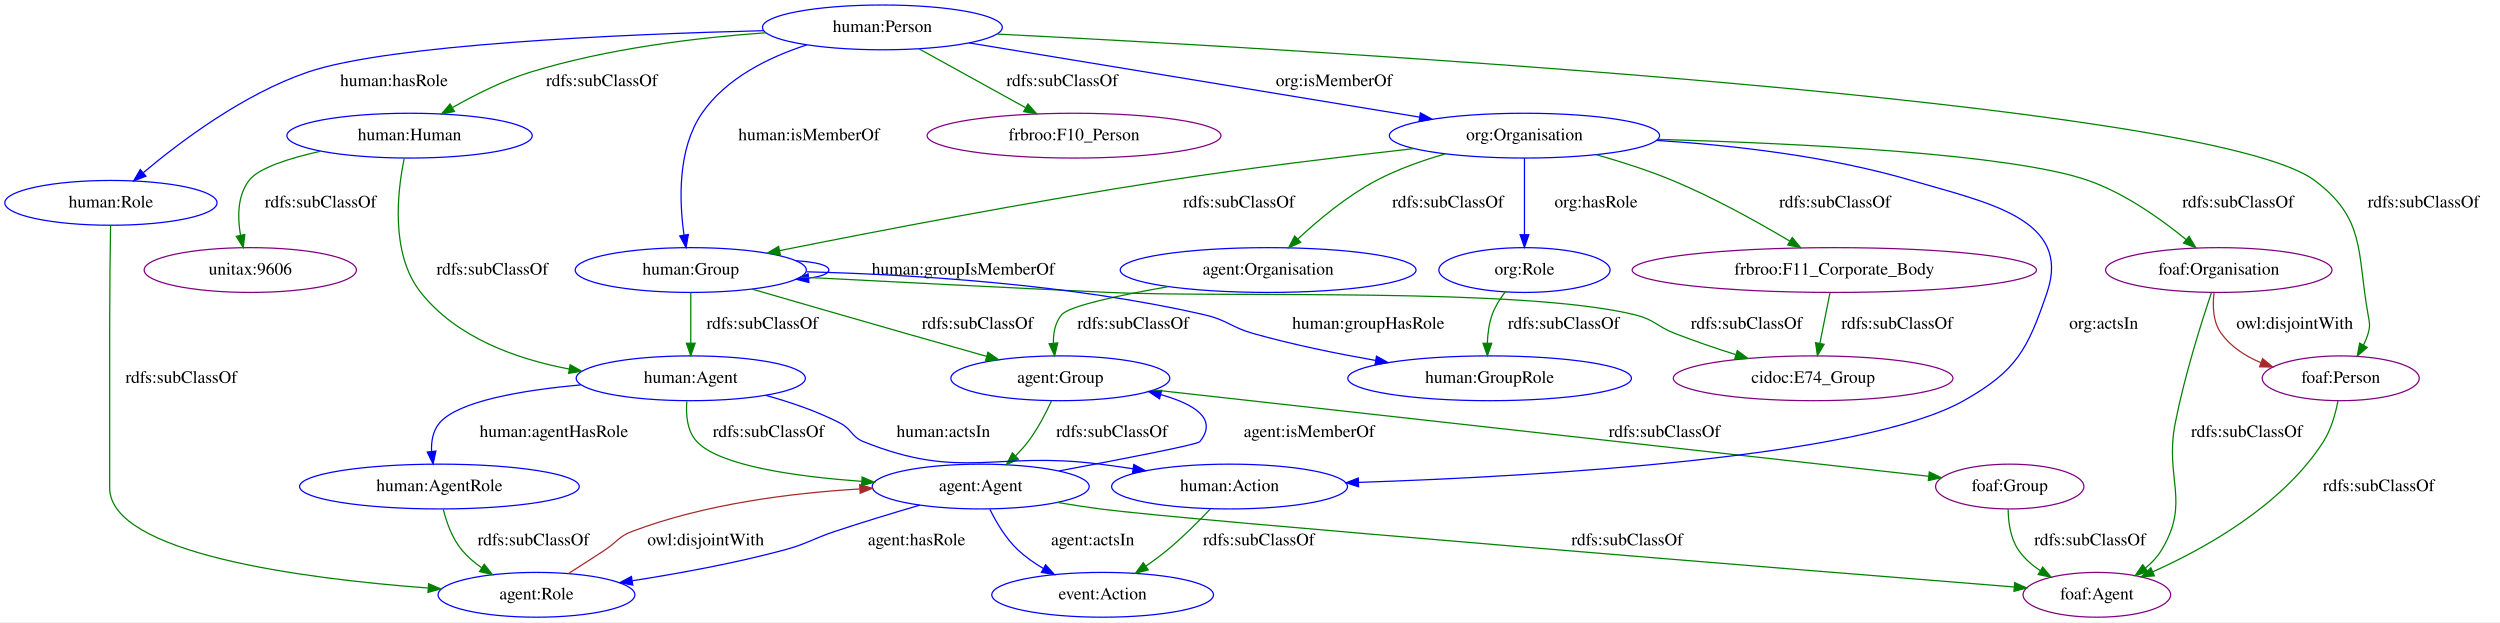
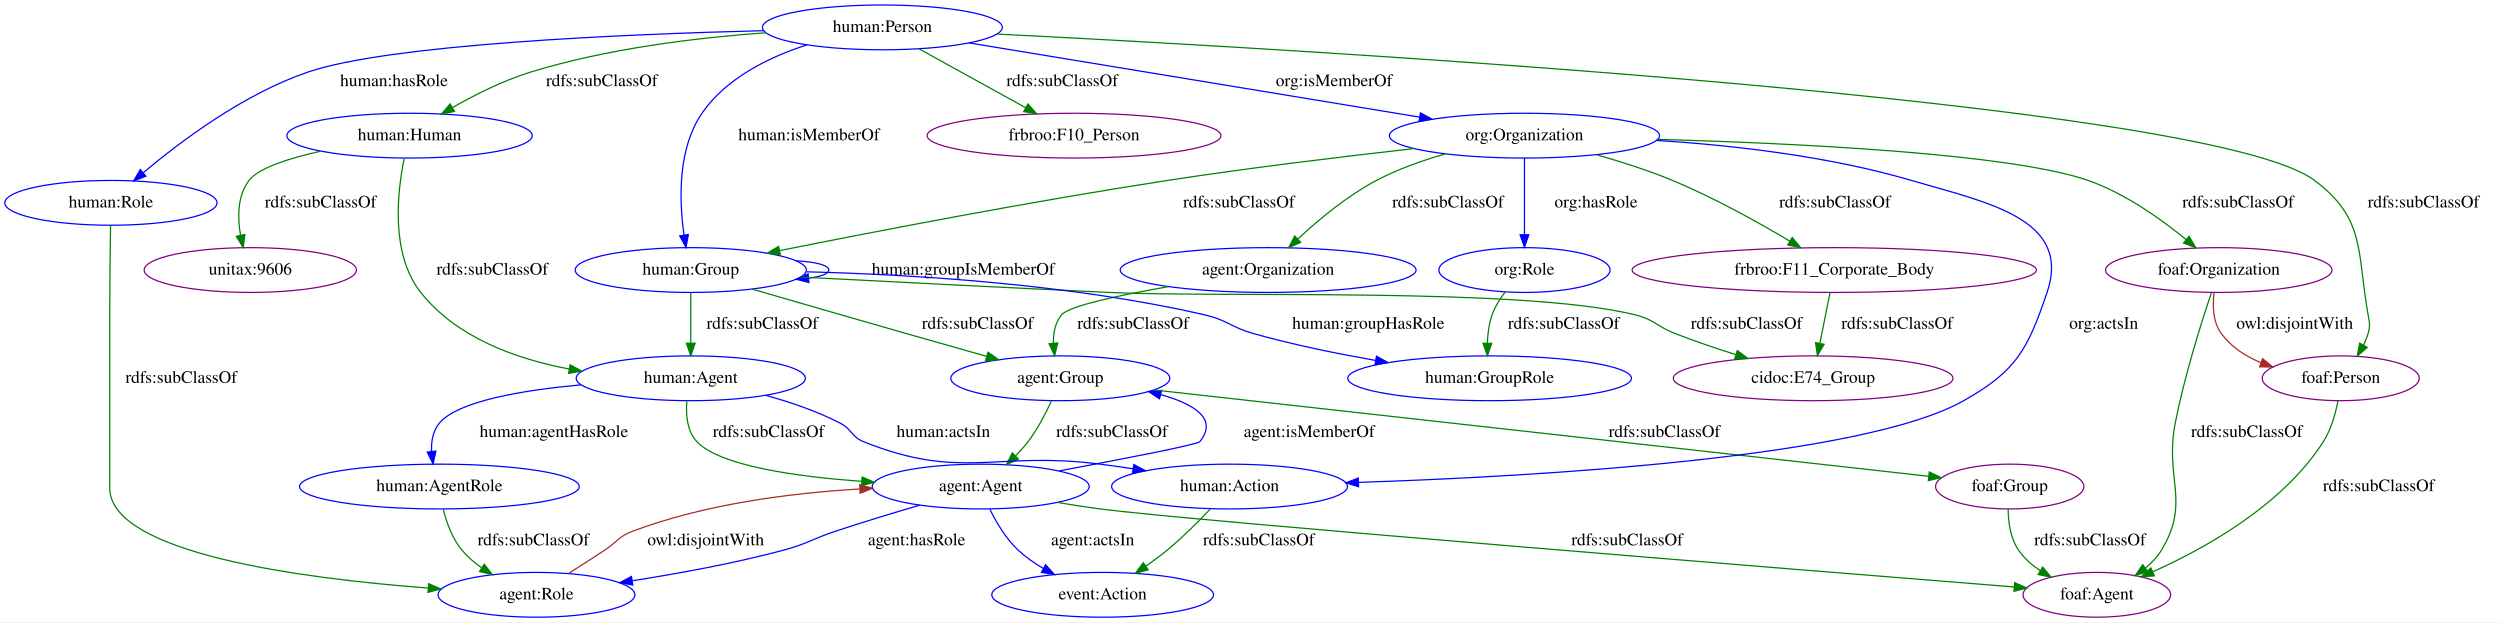
<svg xmlns="http://www.w3.org/2000/svg" xmlns:xlink="http://www.w3.org/1999/xlink" width="2009pt" height="500pt" viewBox="0.00 0.00 2009.14 500.00">
  <g id="graph0" class="graph" transform="scale(1 1) rotate(0) translate(4 496)">
    <polygon fill="white" stroke="none" points="-4,4 -4,-496 2005.14,-496 2005.14,4 -4,4" />
    <g id="node1" class="node">
      <g id="a_node1">
        <a xlink:href="http://xmlns.com/foaf/0.1/Group" xlink:title="foaf:Group">
          <ellipse fill="none" stroke="purple" cx="1611.14" cy="-105" rx="59.59" ry="18" />
          <text text-anchor="middle" x="1611.14" y="-101.3" font-family="Times,serif" font-size="14.00">foaf:Group</text>
        </a>
      </g>
    </g>
    <g id="node2" class="node">
      <g id="a_node2">
        <a xlink:href="http://xmlns.com/foaf/0.1/Agent" xlink:title="foaf:Agent">
          <ellipse fill="none" stroke="purple" cx="1681.14" cy="-18" rx="59.29" ry="18" />
          <text text-anchor="middle" x="1681.14" y="-14.3" font-family="Times,serif" font-size="14.00">foaf:Agent</text>
        </a>
      </g>
    </g>
    <g id="edge1" class="edge">
      <path fill="none" stroke="green" d="M1609.87,-86.886C1609.94,-76.535 1611.6,-63.54 1618.14,-54 1622.67,-47.399 1628.87,-41.911 1635.63,-37.392" />
      <polygon fill="green" stroke="green" points="1637.59,-40.298 1644.39,-32.176 1634.01,-34.282 1637.59,-40.298" />
      <text text-anchor="middle" x="1675.64" y="-57.8" font-family="Times,serif" font-size="14.00">rdfs:subClassOf</text>
    </g>
    <g id="node3" class="node">
      <g id="a_node3">
-         <a xlink:href="http://xmlns.com/foaf/0.1/Organisation" xlink:title="foaf:Organisation">
+         <a xlink:href="http://xmlns.com/foaf/0.1/Organization" xlink:title="foaf:Organization">
          <ellipse fill="none" stroke="purple" cx="1779.14" cy="-279" rx="90.984" ry="18" />
-           <text text-anchor="middle" x="1779.14" y="-275.3" font-family="Times,serif" font-size="14.00">foaf:Organisation</text>
+           <text text-anchor="middle" x="1779.14" y="-275.3" font-family="Times,serif" font-size="14.00">foaf:Organization</text>
        </a>
      </g>
    </g>
    <g id="edge2" class="edge">
      <path fill="none" stroke="green" d="M1773.21,-260.854C1765.34,-237.451 1751.6,-194.058 1744.14,-156 1735.38,-111.254 1756.7,-93.04 1733.14,-54 1729.82,-48.497 1725.27,-43.67 1720.22,-39.5" />
      <polygon fill="green" stroke="green" points="1722.14,-36.565 1712,-33.486 1718,-42.215 1722.14,-36.565" />
      <text text-anchor="middle" x="1801.64" y="-144.8" font-family="Times,serif" font-size="14.00">rdfs:subClassOf</text>
    </g>
    <g id="node4" class="node">
      <g id="a_node4">
        <a xlink:href="http://xmlns.com/foaf/0.1/Person" xlink:title="foaf:Person">
          <ellipse fill="none" stroke="purple" cx="1877.14" cy="-192" rx="63.089" ry="18" />
          <text text-anchor="middle" x="1877.14" y="-188.3" font-family="Times,serif" font-size="14.00">foaf:Person</text>
        </a>
      </g>
    </g>
    <g id="edge3" class="edge">
      <path fill="none" stroke="brown" d="M1775.34,-260.691C1774.06,-250.266 1774.38,-237.262 1781.14,-228 1789.02,-217.21 1800.57,-209.74 1812.95,-204.569" />
      <polygon fill="brown" stroke="brown" points="1814.35,-207.783 1822.53,-201.047 1811.94,-201.212 1814.35,-207.783" />
      <text text-anchor="middle" x="1840.14" y="-231.8" font-family="Times,serif" font-size="14.00">owl:disjointWith</text>
    </g>
    <g id="edge4" class="edge">
      <path fill="none" stroke="green" d="M1874.89,-173.761C1872.97,-163.613 1869.45,-150.874 1863.14,-141 1830.67,-90.197 1768.63,-55.533 1726.09,-36.5" />
      <polygon fill="green" stroke="green" points="1727.36,-33.235 1716.8,-32.449 1724.56,-39.653 1727.36,-33.235" />
      <text text-anchor="middle" x="1907.64" y="-101.3" font-family="Times,serif" font-size="14.00">rdfs:subClassOf</text>
    </g>
    <g id="node5" class="node">
      <g id="a_node5">
        <a xlink:href="http://www.w3.org/2002/07/owl#agent:Agent" xlink:title="agent:Agent">
          <ellipse fill="none" stroke="blue" cx="784.142" cy="-105" rx="87.185" ry="18" />
          <text text-anchor="middle" x="784.142" y="-101.3" font-family="Times,serif" font-size="14.00">agent:Agent</text>
        </a>
      </g>
    </g>
    <g id="edge5" class="edge">
      <path fill="none" stroke="green" d="M845.728,-92.244C857.141,-90.307 868.982,-88.459 880.142,-87 952.09,-77.595 1435.74,-38.596 1614.72,-24.291" />
      <polygon fill="green" stroke="green" points="1615.1,-27.771 1624.79,-23.486 1614.54,-20.794 1615.1,-27.771" />
      <text text-anchor="middle" x="1303.64" y="-57.8" font-family="Times,serif" font-size="14.00">rdfs:subClassOf</text>
    </g>
    <g id="node6" class="node">
      <g id="a_node6">
        <a xlink:href="http://www.w3.org/2002/07/owl#event:Action" xlink:title="event:Action">
          <ellipse fill="none" stroke="blue" cx="882.142" cy="-18" rx="89.084" ry="18" />
          <text text-anchor="middle" x="882.142" y="-14.3" font-family="Times,serif" font-size="14.00">event:Action</text>
        </a>
      </g>
    </g>
    <g id="edge6" class="edge">
      <path fill="none" stroke="blue" d="M791.576,-86.602C796.72,-76.144 804.391,-63.136 814.142,-54 820.069,-48.447 827.047,-43.549 834.234,-39.31" />
      <polygon fill="blue" stroke="blue" points="836.299,-42.17 843.386,-34.294 832.935,-36.031 836.299,-42.17" />
      <text text-anchor="middle" x="874.142" y="-57.8" font-family="Times,serif" font-size="14.00">agent:actsIn</text>
    </g>
    <g id="node7" class="node">
      <g id="a_node7">
        <a xlink:href="http://www.w3.org/2002/07/owl#agent:Role" xlink:title="agent:Role">
          <ellipse fill="none" stroke="blue" cx="427.142" cy="-18" rx="79.087" ry="18" />
          <text text-anchor="middle" x="427.142" y="-14.3" font-family="Times,serif" font-size="14.00">agent:Role</text>
        </a>
      </g>
    </g>
    <g id="edge7" class="edge">
      <path fill="none" stroke="blue" d="M735.267,-90.091C714.214,-83.916 689.376,-76.385 667.142,-69 648.728,-62.883 644.882,-59.033 626.142,-54 586.505,-43.353 541.532,-35.127 504.38,-29.334" />
      <polygon fill="blue" stroke="blue" points="504.534,-25.817 494.12,-27.764 503.475,-32.736 504.534,-25.817" />
      <text text-anchor="middle" x="732.642" y="-57.8" font-family="Times,serif" font-size="14.00">agent:hasRole</text>
    </g>
    <g id="node8" class="node">
      <g id="a_node8">
        <a xlink:href="http://www.w3.org/2002/07/owl#agent:Group" xlink:title="agent:Group">
          <ellipse fill="none" stroke="blue" cx="848.142" cy="-192" rx="87.985" ry="18" />
          <text text-anchor="middle" x="848.142" y="-188.3" font-family="Times,serif" font-size="14.00">agent:Group</text>
        </a>
      </g>
    </g>
    <g id="edge8" class="edge">
      <path fill="none" stroke="blue" d="M847.245,-117.595C896.975,-126.881 958.271,-138.72 960.142,-141 975.308,-159.479 955.634,-171.366 928.761,-178.889" />
      <polygon fill="blue" stroke="blue" points="927.829,-175.515 919,-181.372 929.554,-182.299 927.829,-175.515" />
      <text text-anchor="middle" x="1048.14" y="-144.8" font-family="Times,serif" font-size="14.00">agent:isMemberOf</text>
    </g>
    <g id="edge9" class="edge">
      <path fill="none" stroke="brown" d="M452.716,-35.038C462.022,-40.936 472.597,-47.711 482.142,-54 492.025,-60.511 493.073,-64.816 504.142,-69 562.381,-91.014 631.804,-99.796 686.952,-103.059" />
      <polygon fill="brown" stroke="brown" points="686.903,-106.562 697.077,-103.606 687.281,-99.572 686.903,-106.562" />
      <text text-anchor="middle" x="563.142" y="-57.8" font-family="Times,serif" font-size="14.00">owl:disjointWith</text>
    </g>
    <g id="edge11" class="edge">
      <path fill="none" stroke="green" d="M923.39,-182.617C1072.85,-165.967 1404.86,-128.981 1545.82,-113.278" />
      <polygon fill="green" stroke="green" points="1546.48,-116.725 1556.03,-112.139 1545.71,-109.768 1546.48,-116.725" />
      <text text-anchor="middle" x="1333.64" y="-144.8" font-family="Times,serif" font-size="14.00">rdfs:subClassOf</text>
    </g>
    <g id="edge10" class="edge">
      <path fill="none" stroke="green" d="M841.063,-173.928C836.454,-163.838 829.87,-151.102 822.142,-141 819.166,-137.109 815.729,-133.284 812.165,-129.676" />
      <polygon fill="green" stroke="green" points="814.424,-126.993 804.774,-122.619 809.59,-132.056 814.424,-126.993" />
      <text text-anchor="middle" x="889.642" y="-144.8" font-family="Times,serif" font-size="14.00">rdfs:subClassOf</text>
    </g>
    <g id="node9" class="node">
      <g id="a_node9">
-         <a xlink:href="http://www.w3.org/2002/07/owl#agent:Organisation" xlink:title="agent:Organisation">
+         <a xlink:href="http://www.w3.org/2002/07/owl#agent:Organization" xlink:title="agent:Organization">
          <ellipse fill="none" stroke="blue" cx="1015.14" cy="-279" rx="118.879" ry="18" />
-           <text text-anchor="middle" x="1015.14" y="-275.3" font-family="Times,serif" font-size="14.00">agent:Organisation</text>
+           <text text-anchor="middle" x="1015.14" y="-275.3" font-family="Times,serif" font-size="14.00">agent:Organization</text>
        </a>
      </g>
    </g>
    <g id="edge12" class="edge">
      <path fill="none" stroke="green" d="M934.774,-265.619C895.364,-258.737 855.059,-250.147 849.142,-243 843.926,-236.699 842.414,-228.263 842.586,-220.117" />
      <polygon fill="green" stroke="green" points="846.072,-220.428 843.552,-210.137 839.105,-219.753 846.072,-220.428" />
      <text text-anchor="middle" x="906.642" y="-231.8" font-family="Times,serif" font-size="14.00">rdfs:subClassOf</text>
    </g>
    <g id="node10" class="node">
      <g id="a_node10">
        <a xlink:href="http://www.w3.org/2002/07/owl#human:Action" xlink:title="human:Action">
          <ellipse fill="none" stroke="blue" cx="984.142" cy="-105" rx="94.783" ry="18" />
          <text text-anchor="middle" x="984.142" y="-101.3" font-family="Times,serif" font-size="14.00">human:Action</text>
        </a>
      </g>
    </g>
    <g id="edge13" class="edge">
      <path fill="none" stroke="green" d="M968.681,-86.959C959.163,-76.88 946.462,-64.145 934.142,-54 928.781,-49.584 922.86,-45.195 916.992,-41.093" />
      <polygon fill="green" stroke="green" points="918.742,-38.05 908.505,-35.32 914.805,-43.838 918.742,-38.05" />
      <text text-anchor="middle" x="1007.64" y="-57.8" font-family="Times,serif" font-size="14.00">rdfs:subClassOf</text>
    </g>
    <g id="node11" class="node">
      <g id="a_node11">
        <a xlink:href="http://www.w3.org/2002/07/owl#human:Agent" xlink:title="human:Agent">
          <ellipse fill="none" stroke="blue" cx="551.142" cy="-192" rx="92.084" ry="18" />
          <text text-anchor="middle" x="551.142" y="-188.3" font-family="Times,serif" font-size="14.00">human:Agent</text>
        </a>
      </g>
    </g>
    <g id="edge14" class="edge">
      <path fill="none" stroke="green" d="M547.985,-173.535C547.104,-162.783 548.097,-149.481 556.142,-141 574.37,-121.786 634.627,-113.084 688.616,-109.16" />
      <polygon fill="green" stroke="green" points="688.873,-112.65 698.613,-108.481 688.399,-105.666 688.873,-112.65" />
      <text text-anchor="middle" x="613.642" y="-144.8" font-family="Times,serif" font-size="14.00">rdfs:subClassOf</text>
    </g>
    <g id="edge15" class="edge">
      <path fill="none" stroke="blue" d="M611.474,-178.262C631.121,-172.856 652.625,-165.547 671.142,-156 680.705,-151.07 680.157,-145.004 690.142,-141 768.871,-109.43 796.016,-133.848 880.142,-123 888.712,-121.895 897.659,-120.619 906.552,-119.273" />
      <polygon fill="blue" stroke="blue" points="907.199,-122.715 916.548,-117.729 906.131,-115.797 907.199,-122.715" />
      <text text-anchor="middle" x="754.142" y="-144.8" font-family="Times,serif" font-size="14.00">human:actsIn</text>
    </g>
    <g id="node12" class="node">
      <g id="a_node12">
        <a xlink:href="http://www.w3.org/2002/07/owl#human:AgentRole" xlink:title="human:AgentRole">
          <ellipse fill="none" stroke="blue" cx="349.142" cy="-105" rx="112.38" ry="18" />
          <text text-anchor="middle" x="349.142" y="-101.3" font-family="Times,serif" font-size="14.00">human:AgentRole</text>
        </a>
      </g>
    </g>
    <g id="edge16" class="edge">
      <path fill="none" stroke="blue" d="M462.788,-186.724C415.499,-182.382 363.982,-173.632 349.142,-156 343.876,-149.743 342.486,-141.318 342.833,-133.17" />
      <polygon fill="blue" stroke="blue" points="346.315,-133.527 344.039,-123.18 339.365,-132.688 346.315,-133.527" />
      <text text-anchor="middle" x="441.142" y="-144.8" font-family="Times,serif" font-size="14.00">human:agentHasRole</text>
    </g>
    <g id="edge17" class="edge">
      <path fill="none" stroke="green" d="M352.237,-86.76C354.81,-76.361 359.352,-63.36 367.142,-54 371.6,-48.644 377.102,-43.923 382.95,-39.823" />
      <polygon fill="green" stroke="green" points="385.131,-42.584 391.684,-34.259 381.37,-36.68 385.131,-42.584" />
      <text text-anchor="middle" x="424.642" y="-57.8" font-family="Times,serif" font-size="14.00">rdfs:subClassOf</text>
    </g>
    <g id="node13" class="node">
      <g id="a_node13">
        <a xlink:href="http://www.w3.org/2002/07/owl#human:Group" xlink:title="human:Group">
          <ellipse fill="none" stroke="blue" cx="551.142" cy="-279" rx="92.883" ry="18" />
          <text text-anchor="middle" x="551.142" y="-275.3" font-family="Times,serif" font-size="14.00">human:Group</text>
        </a>
      </g>
    </g>
    <g id="edge19" class="edge">
      <path fill="none" stroke="green" d="M600.335,-263.694C634.945,-253.651 682.357,-239.935 724.142,-228 745.214,-221.981 768.318,-215.443 788.813,-209.665" />
      <polygon fill="green" stroke="green" points="789.968,-212.976 798.644,-206.895 788.069,-206.238 789.968,-212.976" />
      <text text-anchor="middle" x="781.642" y="-231.8" font-family="Times,serif" font-size="14.00">rdfs:subClassOf</text>
    </g>
    <g id="edge18" class="edge">
      <path fill="none" stroke="green" d="M551.142,-260.799C551.142,-249.163 551.142,-233.548 551.142,-220.237" />
      <polygon fill="green" stroke="green" points="554.643,-220.175 551.142,-210.175 547.643,-220.175 554.643,-220.175" />
      <text text-anchor="middle" x="608.642" y="-231.8" font-family="Times,serif" font-size="14.00">rdfs:subClassOf</text>
    </g>
    <g id="edge22" class="edge">
      <path fill="none" stroke="blue" d="M635.792,-286.442C651.246,-285.5 662.084,-283.02 662.084,-279 662.084,-275.923 655.731,-273.747 645.817,-272.474" />
      <polygon fill="blue" stroke="blue" points="646.069,-268.982 635.792,-271.558 645.432,-275.953 646.069,-268.982" />
      <text text-anchor="middle" x="770.084" y="-275.3" font-family="Times,serif" font-size="14.00">human:groupIsMemberOf</text>
    </g>
    <g id="node14" class="node">
      <g id="a_node14">
        <a xlink:href="http://www.w3.org/2000/01/rdf-schema#cidoc:E74_Group" xlink:title="cidoc:E74_Group">
          <ellipse fill="none" stroke="purple" cx="1453.14" cy="-192" rx="112.38" ry="18" />
          <text text-anchor="middle" x="1453.14" y="-188.3" font-family="Times,serif" font-size="14.00">cidoc:E74_Group</text>
        </a>
      </g>
    </g>
    <g id="edge20" class="edge">
      <path fill="none" stroke="green" d="M639.563,-273.332C707.316,-269.803 803.126,-264.913 887.142,-261 981.126,-256.623 1218.76,-265.404 1310.14,-243 1325.4,-239.26 1327.51,-233.708 1342.14,-228 1357.73,-221.92 1374.85,-216.11 1390.88,-211.033" />
      <polygon fill="green" stroke="green" points="1392.19,-214.291 1400.69,-207.971 1390.1,-207.608 1392.19,-214.291" />
      <text text-anchor="middle" x="1399.64" y="-231.8" font-family="Times,serif" font-size="14.00">rdfs:subClassOf</text>
    </g>
    <g id="node15" class="node">
      <g id="a_node15">
        <a xlink:href="http://www.w3.org/2002/07/owl#human:GroupRole" xlink:title="human:GroupRole">
          <ellipse fill="none" stroke="blue" cx="1193.14" cy="-192" rx="113.98" ry="18" />
          <text text-anchor="middle" x="1193.14" y="-188.3" font-family="Times,serif" font-size="14.00">human:GroupRole</text>
        </a>
      </g>
    </g>
    <g id="edge21" class="edge">
      <path fill="none" stroke="blue" d="M644.153,-277.578C728.623,-275.441 856.141,-267.817 964.142,-243 982.242,-238.841 985.267,-233.037 1003.14,-228 1034.75,-219.093 1069.97,-211.88 1101.42,-206.368" />
      <polygon fill="blue" stroke="blue" points="1102.22,-209.781 1111.49,-204.638 1101.04,-202.882 1102.22,-209.781" />
      <text text-anchor="middle" x="1095.64" y="-231.8" font-family="Times,serif" font-size="14.00">human:groupHasRole</text>
    </g>
    <g id="node16" class="node">
      <g id="a_node16">
        <a xlink:href="http://www.w3.org/2002/07/owl#human:Human" xlink:title="human:Human">
          <ellipse fill="none" stroke="blue" cx="325.142" cy="-387" rx="98.583" ry="18" />
          <text text-anchor="middle" x="325.142" y="-383.3" font-family="Times,serif" font-size="14.00">human:Human</text>
        </a>
      </g>
    </g>
    <g id="edge23" class="edge">
      <path fill="none" stroke="green" d="M320.893,-368.92C315.451,-342.681 309.433,-292.221 334.142,-261 362.669,-224.956 410.134,-207.632 453.41,-199.456" />
      <polygon fill="green" stroke="green" points="454.186,-202.874 463.435,-197.708 452.983,-195.978 454.186,-202.874" />
      <text text-anchor="middle" x="391.642" y="-275.3" font-family="Times,serif" font-size="14.00">rdfs:subClassOf</text>
    </g>
    <g id="node17" class="node">
      <g id="a_node17">
        <a xlink:href="http://www.w3.org/2002/07/owl#unitax:9606" xlink:title="unitax:9606">
          <ellipse fill="none" stroke="purple" cx="197.142" cy="-279" rx="85.285" ry="18" />
          <text text-anchor="middle" x="197.142" y="-275.3" font-family="Times,serif" font-size="14.00">unitax:9606</text>
        </a>
      </g>
    </g>
    <g id="edge24" class="edge">
      <path fill="none" stroke="green" d="M253.634,-374.491C228.128,-368.81 203.79,-361 196.142,-351 186.741,-338.708 186.8,-321.399 189.302,-306.949" />
      <polygon fill="green" stroke="green" points="192.751,-307.56 191.456,-297.045 185.911,-306.073 192.751,-307.56" />
      <text text-anchor="middle" x="253.642" y="-329.3" font-family="Times,serif" font-size="14.00">rdfs:subClassOf</text>
    </g>
    <g id="node18" class="node">
      <g id="a_node18">
        <a xlink:href="http://www.w3.org/2002/07/owl#human:Person" xlink:title="human:Person">
          <ellipse fill="none" stroke="blue" cx="705.142" cy="-474" rx="96.383" ry="18" />
          <text text-anchor="middle" x="705.142" y="-470.3" font-family="Times,serif" font-size="14.00">human:Person</text>
        </a>
      </g>
    </g>
    <g id="edge27" class="edge">
      <path fill="none" stroke="green" d="M797.41,-468.627C1055.61,-455.643 1772.09,-414.238 1856.14,-351 1897.43,-319.938 1890.03,-293.854 1899.14,-243 1900.32,-236.438 1900.99,-234.406 1899.14,-228 1898.23,-224.828 1896.93,-221.665 1895.42,-218.612" />
      <polygon fill="green" stroke="green" points="1898.42,-216.809 1890.41,-209.877 1892.35,-220.292 1898.42,-216.809" />
      <text text-anchor="middle" x="1943.64" y="-329.3" font-family="Times,serif" font-size="14.00">rdfs:subClassOf</text>
    </g>
    <g id="edge28" class="edge">
      <path fill="none" stroke="blue" d="M644.45,-459.952C614.02,-450.121 579.59,-433.3 560.142,-405 540.344,-376.189 541.852,-334.304 545.721,-307.105" />
      <polygon fill="blue" stroke="blue" points="549.195,-307.546 547.342,-297.115 542.285,-306.425 549.195,-307.546" />
      <text text-anchor="middle" x="646.142" y="-383.3" font-family="Times,serif" font-size="14.00">human:isMemberOf</text>
    </g>
    <g id="edge25" class="edge">
      <path fill="none" stroke="green" d="M611.649,-469.71C555.653,-465.717 483.636,-456.988 422.142,-438 400.407,-431.288 377.722,-419.873 359.759,-409.643" />
      <polygon fill="green" stroke="green" points="361.228,-406.448 350.827,-404.433 357.701,-412.495 361.228,-406.448" />
      <text text-anchor="middle" x="479.642" y="-426.8" font-family="Times,serif" font-size="14.00">rdfs:subClassOf</text>
    </g>
    <g id="node19" class="node">
      <g id="a_node19">
        <a xlink:href="http://www.w3.org/2000/01/rdf-schema#frbroo:F10_Person" xlink:title="frbroo:F10_Person">
          <ellipse fill="none" stroke="purple" cx="859.142" cy="-387" rx="118.079" ry="18" />
          <text text-anchor="middle" x="859.142" y="-383.3" font-family="Times,serif" font-size="14.00">frbroo:F10_Person</text>
        </a>
      </g>
    </g>
    <g id="edge26" class="edge">
      <path fill="none" stroke="green" d="M734.471,-456.812C758.749,-443.412 793.452,-424.258 820.082,-409.559" />
      <polygon fill="green" stroke="green" points="822.071,-412.459 829.135,-404.563 818.689,-406.331 822.071,-412.459" />
      <text text-anchor="middle" x="849.642" y="-426.8" font-family="Times,serif" font-size="14.00">rdfs:subClassOf</text>
    </g>
    <g id="node20" class="node">
      <g id="a_node20">
-         <a xlink:href="http://www.w3.org/2002/07/owl#org:Organisation" xlink:title="org:Organisation">
+         <a xlink:href="http://www.w3.org/2002/07/owl#org:Organization" xlink:title="org:Organization">
          <ellipse fill="none" stroke="blue" cx="1221.14" cy="-387" rx="108.581" ry="18" />
-           <text text-anchor="middle" x="1221.14" y="-383.3" font-family="Times,serif" font-size="14.00">org:Organisation</text>
+           <text text-anchor="middle" x="1221.14" y="-383.3" font-family="Times,serif" font-size="14.00">org:Organization</text>
        </a>
      </g>
    </g>
    <g id="edge29" class="edge">
      <path fill="none" stroke="blue" d="M774.733,-461.537C868.615,-446.071 1035.68,-418.551 1136.66,-401.917" />
      <polygon fill="blue" stroke="blue" points="1137.52,-405.322 1146.82,-400.243 1136.39,-398.415 1137.52,-405.322" />
      <text text-anchor="middle" x="1068.14" y="-426.8" font-family="Times,serif" font-size="14.00">org:isMemberOf</text>
    </g>
    <g id="node21" class="node">
      <g id="a_node21">
        <a xlink:href="http://www.w3.org/2002/07/owl#human:Role" xlink:title="human:Role">
          <ellipse fill="none" stroke="blue" cx="85.142" cy="-333" rx="85.285" ry="18" />
          <text text-anchor="middle" x="85.142" y="-329.3" font-family="Times,serif" font-size="14.00">human:Role</text>
        </a>
      </g>
    </g>
    <g id="edge30" class="edge">
      <path fill="none" stroke="blue" d="M609.958,-471.391C494.931,-468.474 308.659,-460.359 243.142,-438 191.723,-420.452 140.774,-382.148 111.164,-357.246" />
      <polygon fill="blue" stroke="blue" points="113.271,-354.443 103.395,-350.606 108.723,-359.764 113.271,-354.443" />
      <text text-anchor="middle" x="312.642" y="-426.8" font-family="Times,serif" font-size="14.00">human:hasRole</text>
    </g>
    <g id="edge34" class="edge">
      <path fill="none" stroke="green" d="M1328.36,-384.021C1441.76,-380.812 1612.61,-372.479 1674.14,-351 1703.72,-340.674 1732.88,-319.871 1752.93,-303.44" />
      <polygon fill="green" stroke="green" points="1755.27,-306.046 1760.68,-296.936 1750.77,-300.685 1755.27,-306.046" />
      <text text-anchor="middle" x="1794.64" y="-329.3" font-family="Times,serif" font-size="14.00">rdfs:subClassOf</text>
    </g>
    <g id="edge33" class="edge">
      <path fill="none" stroke="green" d="M1157.55,-372.339C1139.08,-367.05 1119.29,-360.04 1102.14,-351 1078.73,-338.653 1055.68,-319.43 1039.19,-304.098" />
      <polygon fill="green" stroke="green" points="1041.31,-301.285 1031.65,-296.931 1036.49,-306.358 1041.31,-301.285" />
      <text text-anchor="middle" x="1159.64" y="-329.3" font-family="Times,serif" font-size="14.00">rdfs:subClassOf</text>
    </g>
    <g id="edge36" class="edge">
      <path fill="none" stroke="blue" d="M1327.32,-383.171C1388.28,-379.303 1465.68,-370.545 1532.14,-351 1592.41,-333.275 1661.39,-320.472 1641.14,-261 1625.41,-214.8 1616.62,-198.023 1574.14,-174 1493.4,-128.34 1234.69,-113.272 1088.08,-108.349" />
      <polygon fill="blue" stroke="blue" points="1087.83,-104.839 1077.72,-108.012 1087.6,-111.836 1087.83,-104.839" />
      <text text-anchor="middle" x="1686.64" y="-231.8" font-family="Times,serif" font-size="14.00">org:actsIn</text>
    </g>
    <g id="edge32" class="edge">
      <path fill="none" stroke="green" d="M1132.38,-376.612C1075.58,-370.249 1000.38,-361.168 934.142,-351 825.072,-334.256 699.441,-310.012 622.673,-294.631" />
      <polygon fill="green" stroke="green" points="623.127,-291.153 612.634,-292.614 621.749,-298.015 623.127,-291.153" />
      <text text-anchor="middle" x="991.642" y="-329.3" font-family="Times,serif" font-size="14.00">rdfs:subClassOf</text>
    </g>
    <g id="node22" class="node">
      <g id="a_node22">
        <a xlink:href="http://www.w3.org/2000/01/rdf-schema#frbroo:F11_Corporate_Body" xlink:title="frbroo:F11_Corporate_Body">
          <ellipse fill="none" stroke="purple" cx="1470.14" cy="-279" rx="162.471" ry="18" />
          <text text-anchor="middle" x="1470.14" y="-275.3" font-family="Times,serif" font-size="14.00">frbroo:F11_Corporate_Body</text>
        </a>
      </g>
    </g>
    <g id="edge35" class="edge">
      <path fill="none" stroke="green" d="M1278.9,-371.695C1298.64,-366.105 1320.65,-359.081 1340.14,-351 1373.29,-337.258 1408.93,-317.401 1434.49,-302.179" />
      <polygon fill="green" stroke="green" points="1436.33,-305.159 1443.09,-297.005 1432.72,-299.16 1436.33,-305.159" />
      <text text-anchor="middle" x="1470.64" y="-329.3" font-family="Times,serif" font-size="14.00">rdfs:subClassOf</text>
    </g>
    <g id="node23" class="node">
      <g id="a_node23">
        <a xlink:href="http://www.w3.org/2002/07/owl#org:Role" xlink:title="org:Role">
          <ellipse fill="none" stroke="blue" cx="1221.14" cy="-279" rx="68.788" ry="18" />
          <text text-anchor="middle" x="1221.14" y="-275.3" font-family="Times,serif" font-size="14.00">org:Role</text>
        </a>
      </g>
    </g>
    <g id="edge37" class="edge">
      <path fill="none" stroke="blue" d="M1221.14,-368.969C1221.14,-352.378 1221.14,-326.883 1221.14,-307.431" />
      <polygon fill="blue" stroke="blue" points="1224.64,-307.341 1221.14,-297.341 1217.64,-307.341 1224.64,-307.341" />
      <text text-anchor="middle" x="1278.64" y="-329.3" font-family="Times,serif" font-size="14.00">org:hasRole</text>
    </g>
    <g id="edge31" class="edge">
      <path fill="none" stroke="green" d="M84.853,-314.748C84.558,-295.623 84.142,-263.858 84.142,-236.5 84.142,-236.5 84.142,-236.5 84.142,-104 84.142,-51.36 238.27,-31.098 339.891,-23.46" />
      <polygon fill="green" stroke="green" points="340.445,-26.929 350.167,-22.717 339.94,-19.947 340.445,-26.929" />
      <text text-anchor="middle" x="141.642" y="-188.3" font-family="Times,serif" font-size="14.00">rdfs:subClassOf</text>
    </g>
    <g id="edge39" class="edge">
      <path fill="none" stroke="green" d="M1466.7,-260.799C1464.37,-249.163 1461.25,-233.548 1458.59,-220.237" />
      <polygon fill="green" stroke="green" points="1461.97,-219.295 1456.58,-210.175 1455.11,-220.668 1461.97,-219.295" />
      <text text-anchor="middle" x="1520.64" y="-231.8" font-family="Times,serif" font-size="14.00">rdfs:subClassOf</text>
    </g>
    <g id="edge38" class="edge">
      <path fill="none" stroke="green" d="M1205.66,-261.397C1201.47,-255.934 1197.46,-249.567 1195.14,-243 1192.63,-235.873 1191.59,-227.816 1191.32,-220.283" />
      <polygon fill="green" stroke="green" points="1194.82,-220.153 1191.37,-210.136 1187.82,-220.119 1194.82,-220.153" />
      <text text-anchor="middle" x="1252.64" y="-231.8" font-family="Times,serif" font-size="14.00">rdfs:subClassOf</text>
    </g>
  </g>
</svg>
